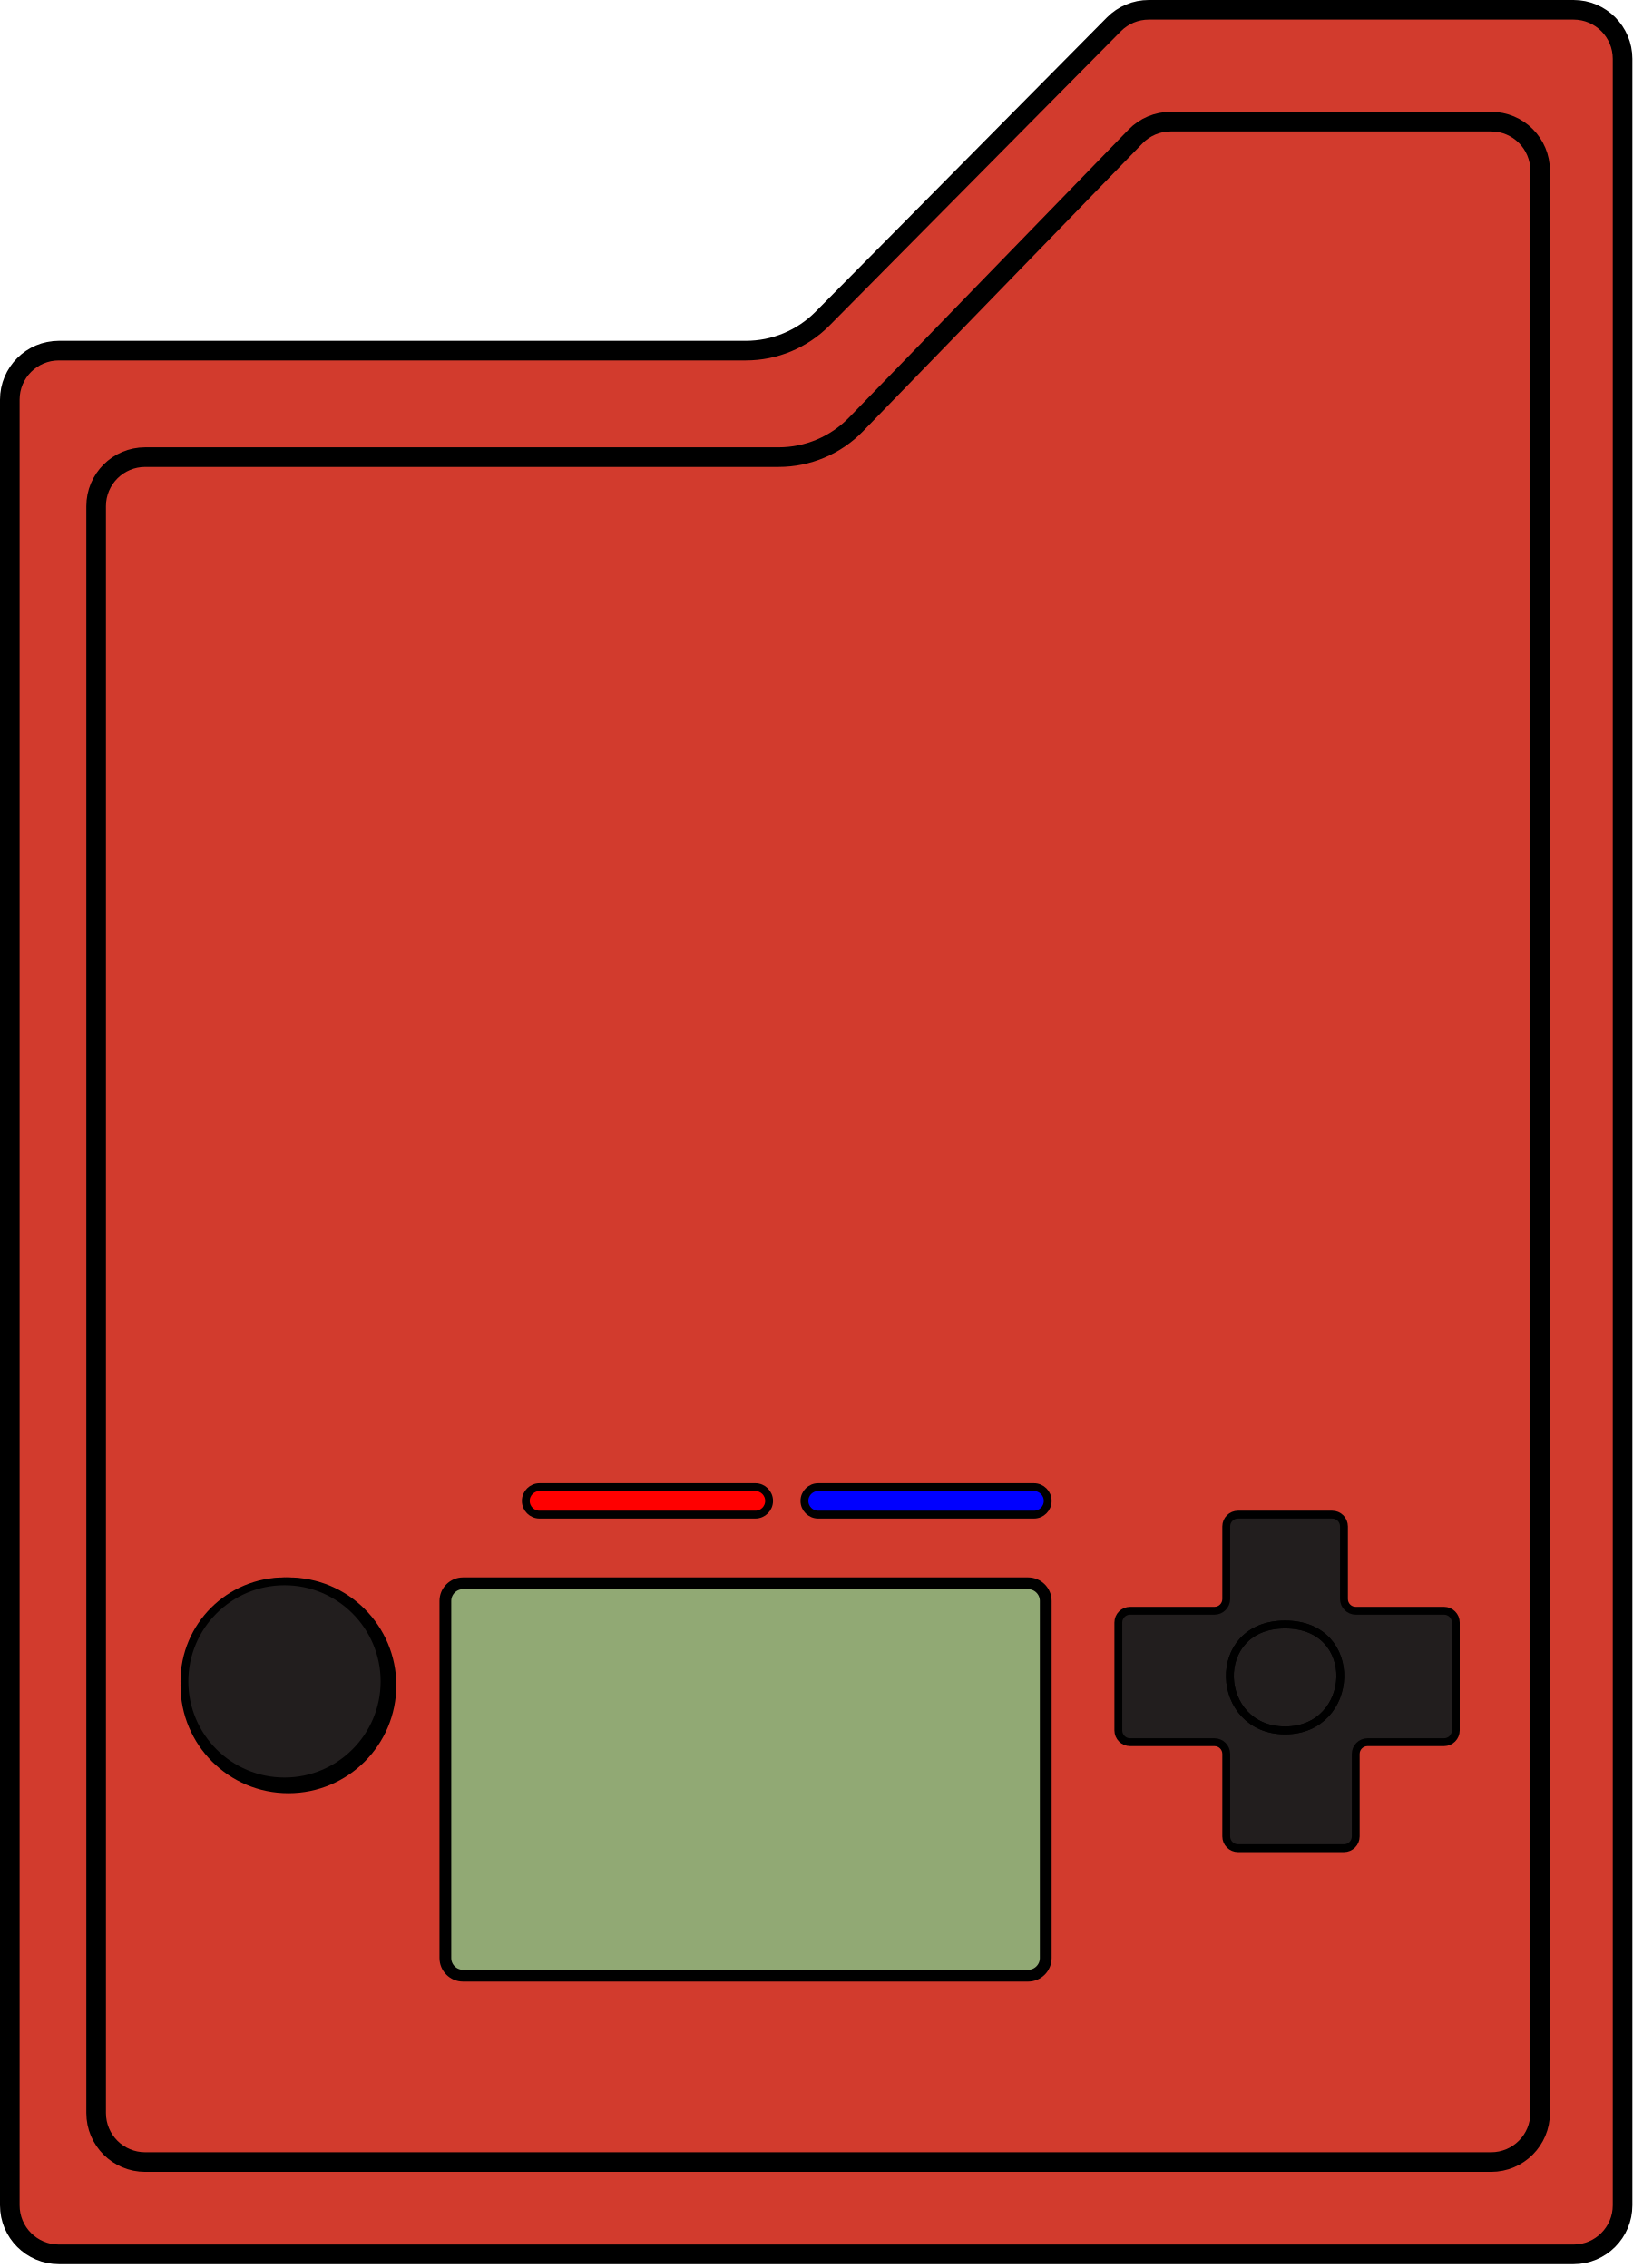
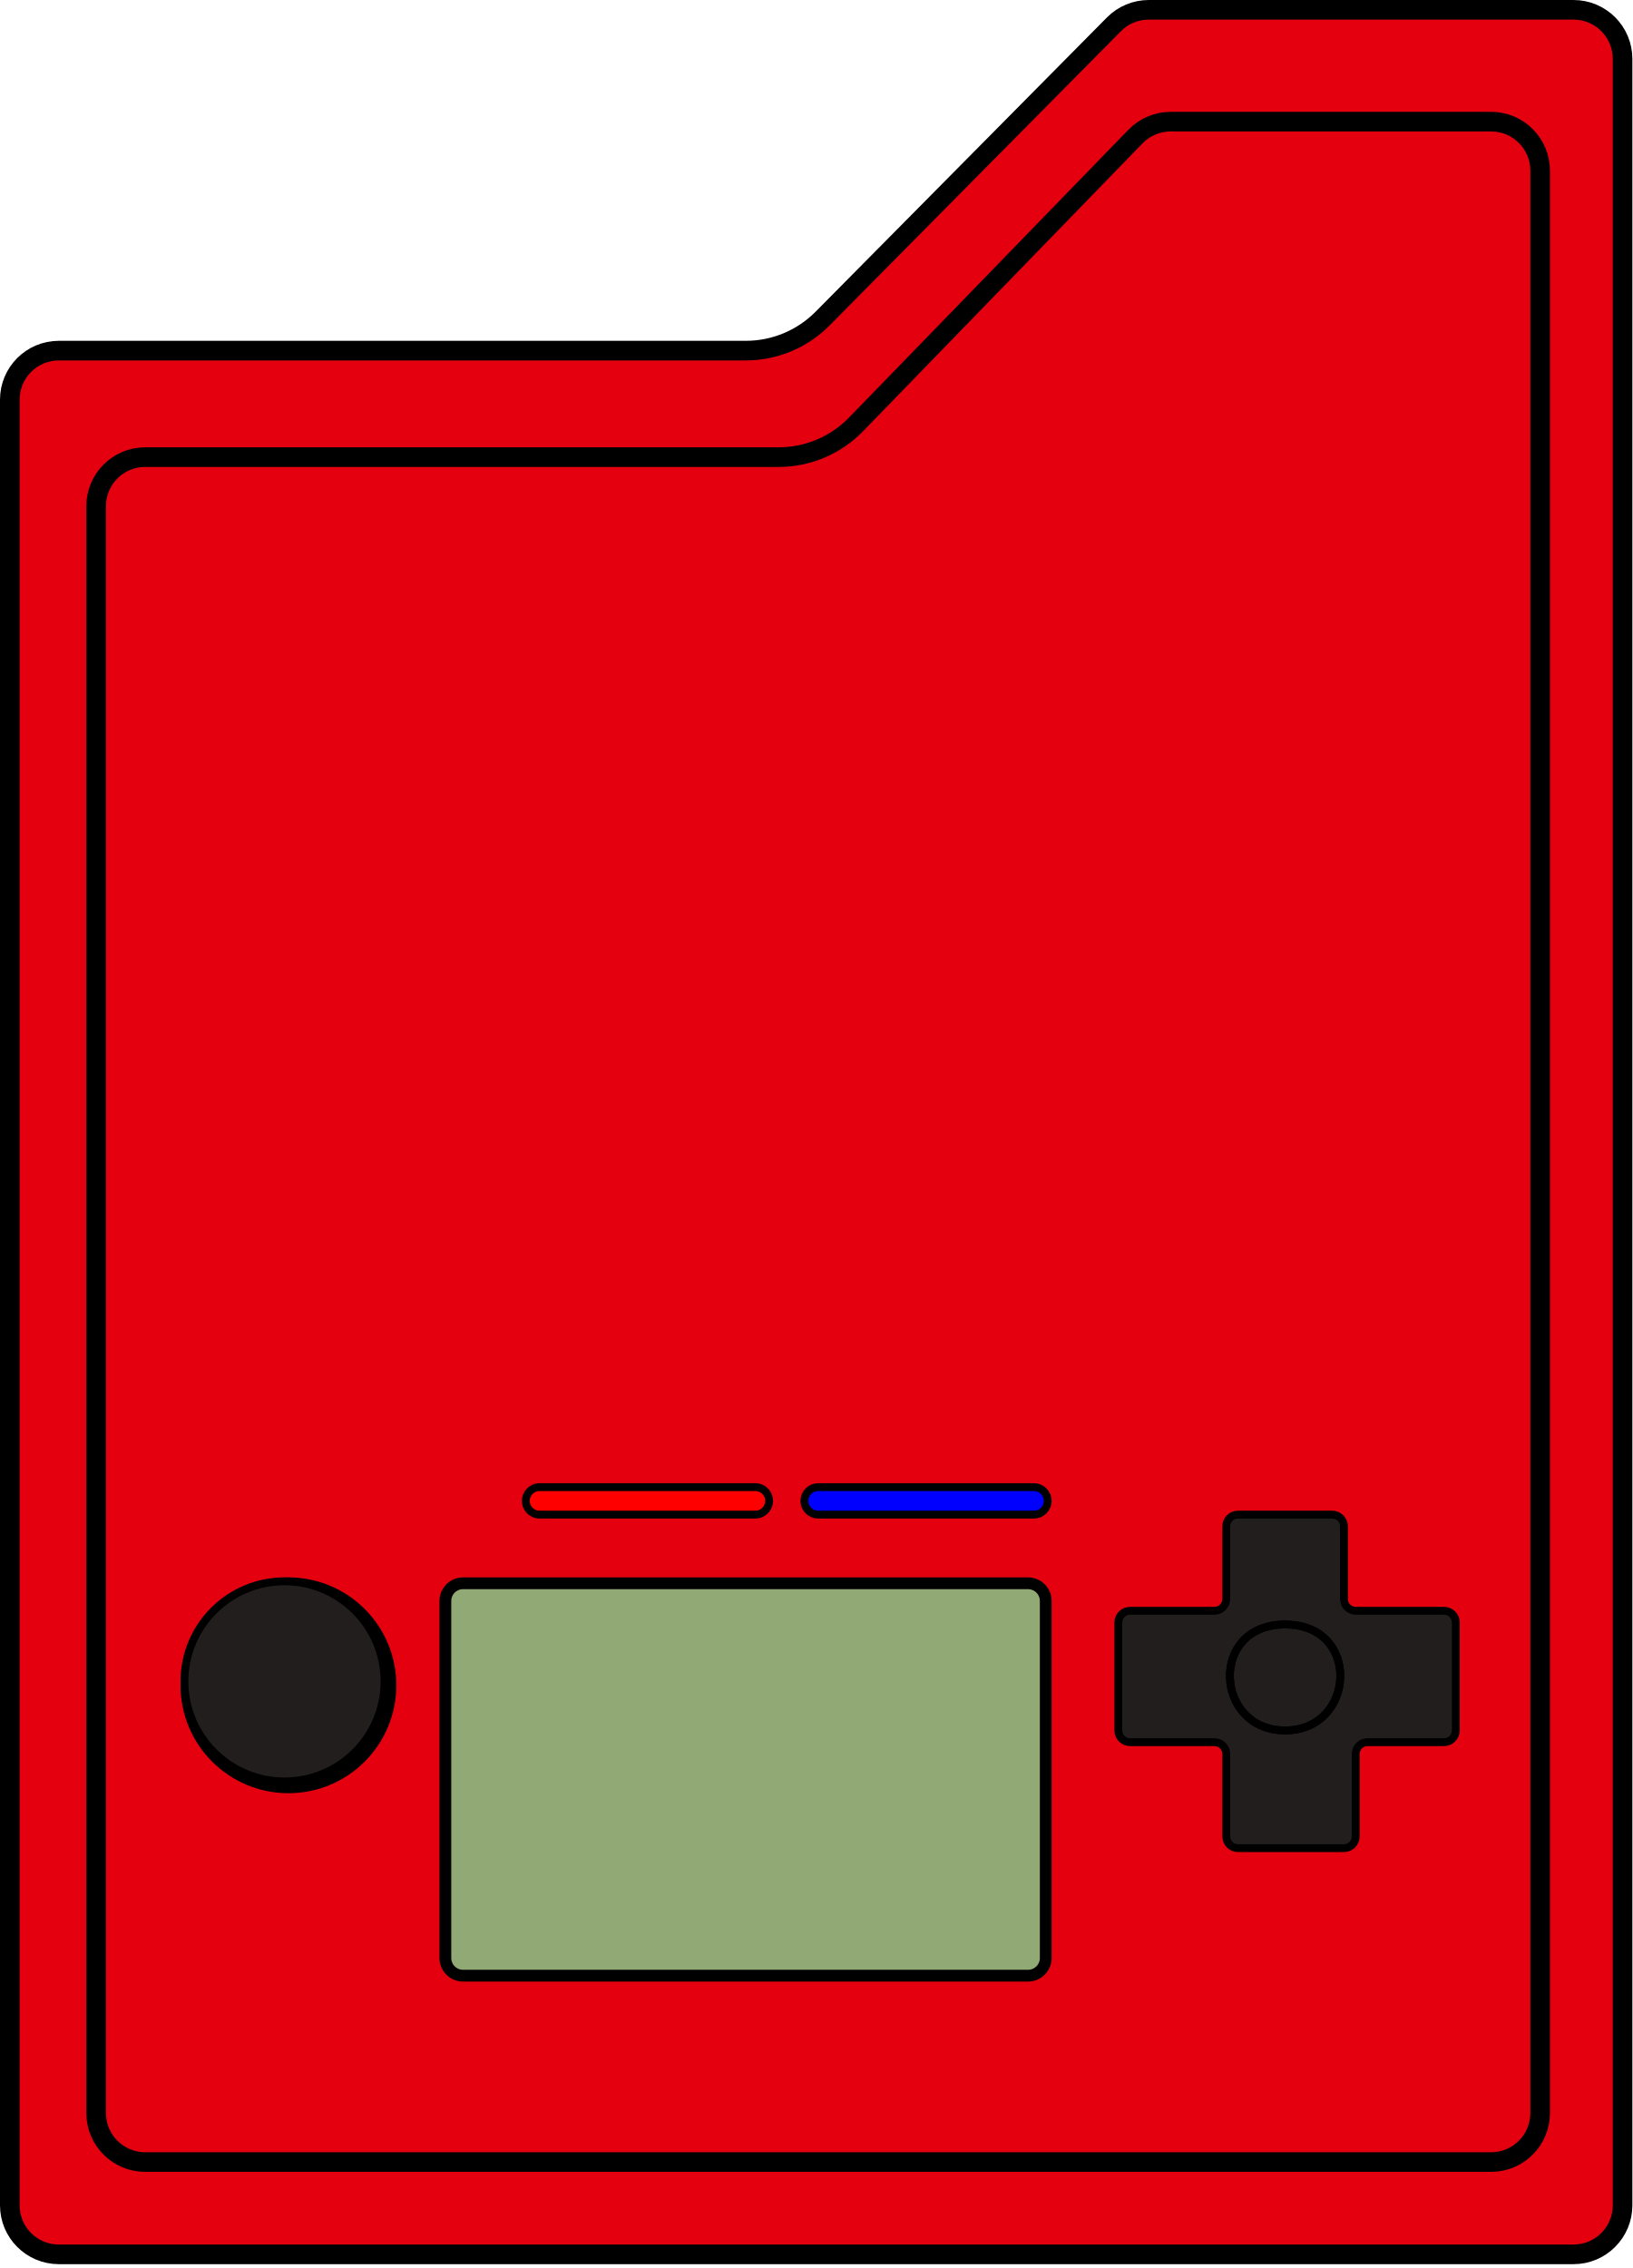
<svg xmlns="http://www.w3.org/2000/svg" width="416" height="578" viewBox="0 0 416 578" fill="none">
-   <path d="M2.5 101.857C2.5 94.953 8.096 89.357 15 89.357H190.072C197.413 89.357 204.449 86.422 209.614 81.206L283.874 6.205C286.222 3.834 289.42 2.5 292.757 2.5H358.563H401C407.904 2.5 413.5 8.096 413.5 15V562.024C413.5 568.927 407.904 574.524 401 574.524H15C8.096 574.524 2.5 568.927 2.5 562.024V101.857Z" fill="#D23B2D" stroke="black" stroke-width="5" />
-   <path d="M24.5 129C24.5 122.096 30.096 116.5 37 116.5H198.427C205.862 116.5 212.98 113.49 218.158 108.155L289.375 34.793C291.729 32.368 294.964 31 298.344 31H380C386.904 31 392.5 36.596 392.5 43.5V538.5C392.5 545.404 386.904 551 380 551H37C30.096 551 24.5 545.404 24.5 538.5V129Z" fill="#D23B2D" stroke="black" stroke-width="5" />
+   <path d="M2.5 101.857C2.5 94.953 8.096 89.357 15 89.357H190.072C197.413 89.357 204.449 86.422 209.614 81.206L283.874 6.205C286.222 3.834 289.42 2.5 292.757 2.5H358.563H401C407.904 2.5 413.5 8.096 413.5 15V562.024C413.5 568.927 407.904 574.524 401 574.524H15C8.096 574.524 2.5 568.927 2.5 562.024V101.857Z" fill="#E4000F" stroke="black" stroke-width="5" />
+   <path d="M24.5 129C24.5 122.096 30.096 116.5 37 116.5H198.427C205.862 116.5 212.98 113.49 218.158 108.155L289.375 34.793C291.729 32.368 294.964 31 298.344 31H380C386.904 31 392.5 36.596 392.5 43.5V538.5C392.5 545.404 386.904 551 380 551H37C30.096 551 24.5 545.404 24.5 538.5V129Z" fill="#E4000F" stroke="black" stroke-width="5" />
  <rect x="134" y="379" width="62" height="7" rx="3.5" fill="#FF0000" stroke="black" stroke-width="2" />
  <rect x="205" y="379" width="62" height="7" rx="3.5" fill="#0000FF" stroke="black" stroke-width="2" />
  <circle cx="73.5" cy="429.5" r="27.5" fill="black" />
  <circle cx="72.5" cy="428.5" r="25.5" fill="#221E1E" stroke="black" stroke-width="2" />
  <path fill-rule="evenodd" clip-rule="evenodd" d="M312.5 389C312.5 387.343 313.843 386 315.5 386H339.5C341.157 386 342.5 387.343 342.5 389V407.5C342.5 409.157 343.843 410.5 345.5 410.5H368C369.657 410.5 371 411.843 371 413.5V441C371 442.657 369.657 444 368 444H348.5C346.843 444 345.5 445.343 345.5 447V468C345.5 469.657 344.157 471 342.5 471H315.5C313.843 471 312.5 469.657 312.5 468V447C312.5 445.343 311.157 444 309.5 444H288C286.343 444 285 442.657 285 441V413.5C285 411.843 286.343 410.5 288 410.5H309.5C311.157 410.5 312.5 409.157 312.5 407.5V389ZM327.5 414C308 414 309.5 441 327.5 441C345.5 441 347 414 327.5 414Z" fill="#221E1E" />
  <path d="M327.5 414C308 414 309.5 441 327.5 441C345.5 441 347 414 327.5 414Z" fill="#221E1E" />
  <path fill-rule="evenodd" clip-rule="evenodd" d="M312.5 389C312.5 387.343 313.843 386 315.5 386H339.5C341.157 386 342.5 387.343 342.5 389V407.5C342.5 409.157 343.843 410.5 345.5 410.5H368C369.657 410.5 371 411.843 371 413.5V441C371 442.657 369.657 444 368 444H348.5C346.843 444 345.5 445.343 345.5 447V468C345.5 469.657 344.157 471 342.5 471H315.5C313.843 471 312.5 469.657 312.5 468V447C312.5 445.343 311.157 444 309.5 444H288C286.343 444 285 442.657 285 441V413.5C285 411.843 286.343 410.5 288 410.5H309.5C311.157 410.5 312.5 409.157 312.5 407.5V389ZM327.5 414C308 414 309.5 441 327.5 441C345.5 441 347 414 327.5 414Z" stroke="black" stroke-width="2" />
  <path d="M327.5 414C308 414 309.5 441 327.5 441C345.5 441 347 414 327.5 414Z" stroke="black" stroke-width="2" />
  <rect x="113.5" y="403.5" width="153" height="100" rx="4.5" fill="#91A974" stroke="black" stroke-width="3" />
</svg>
